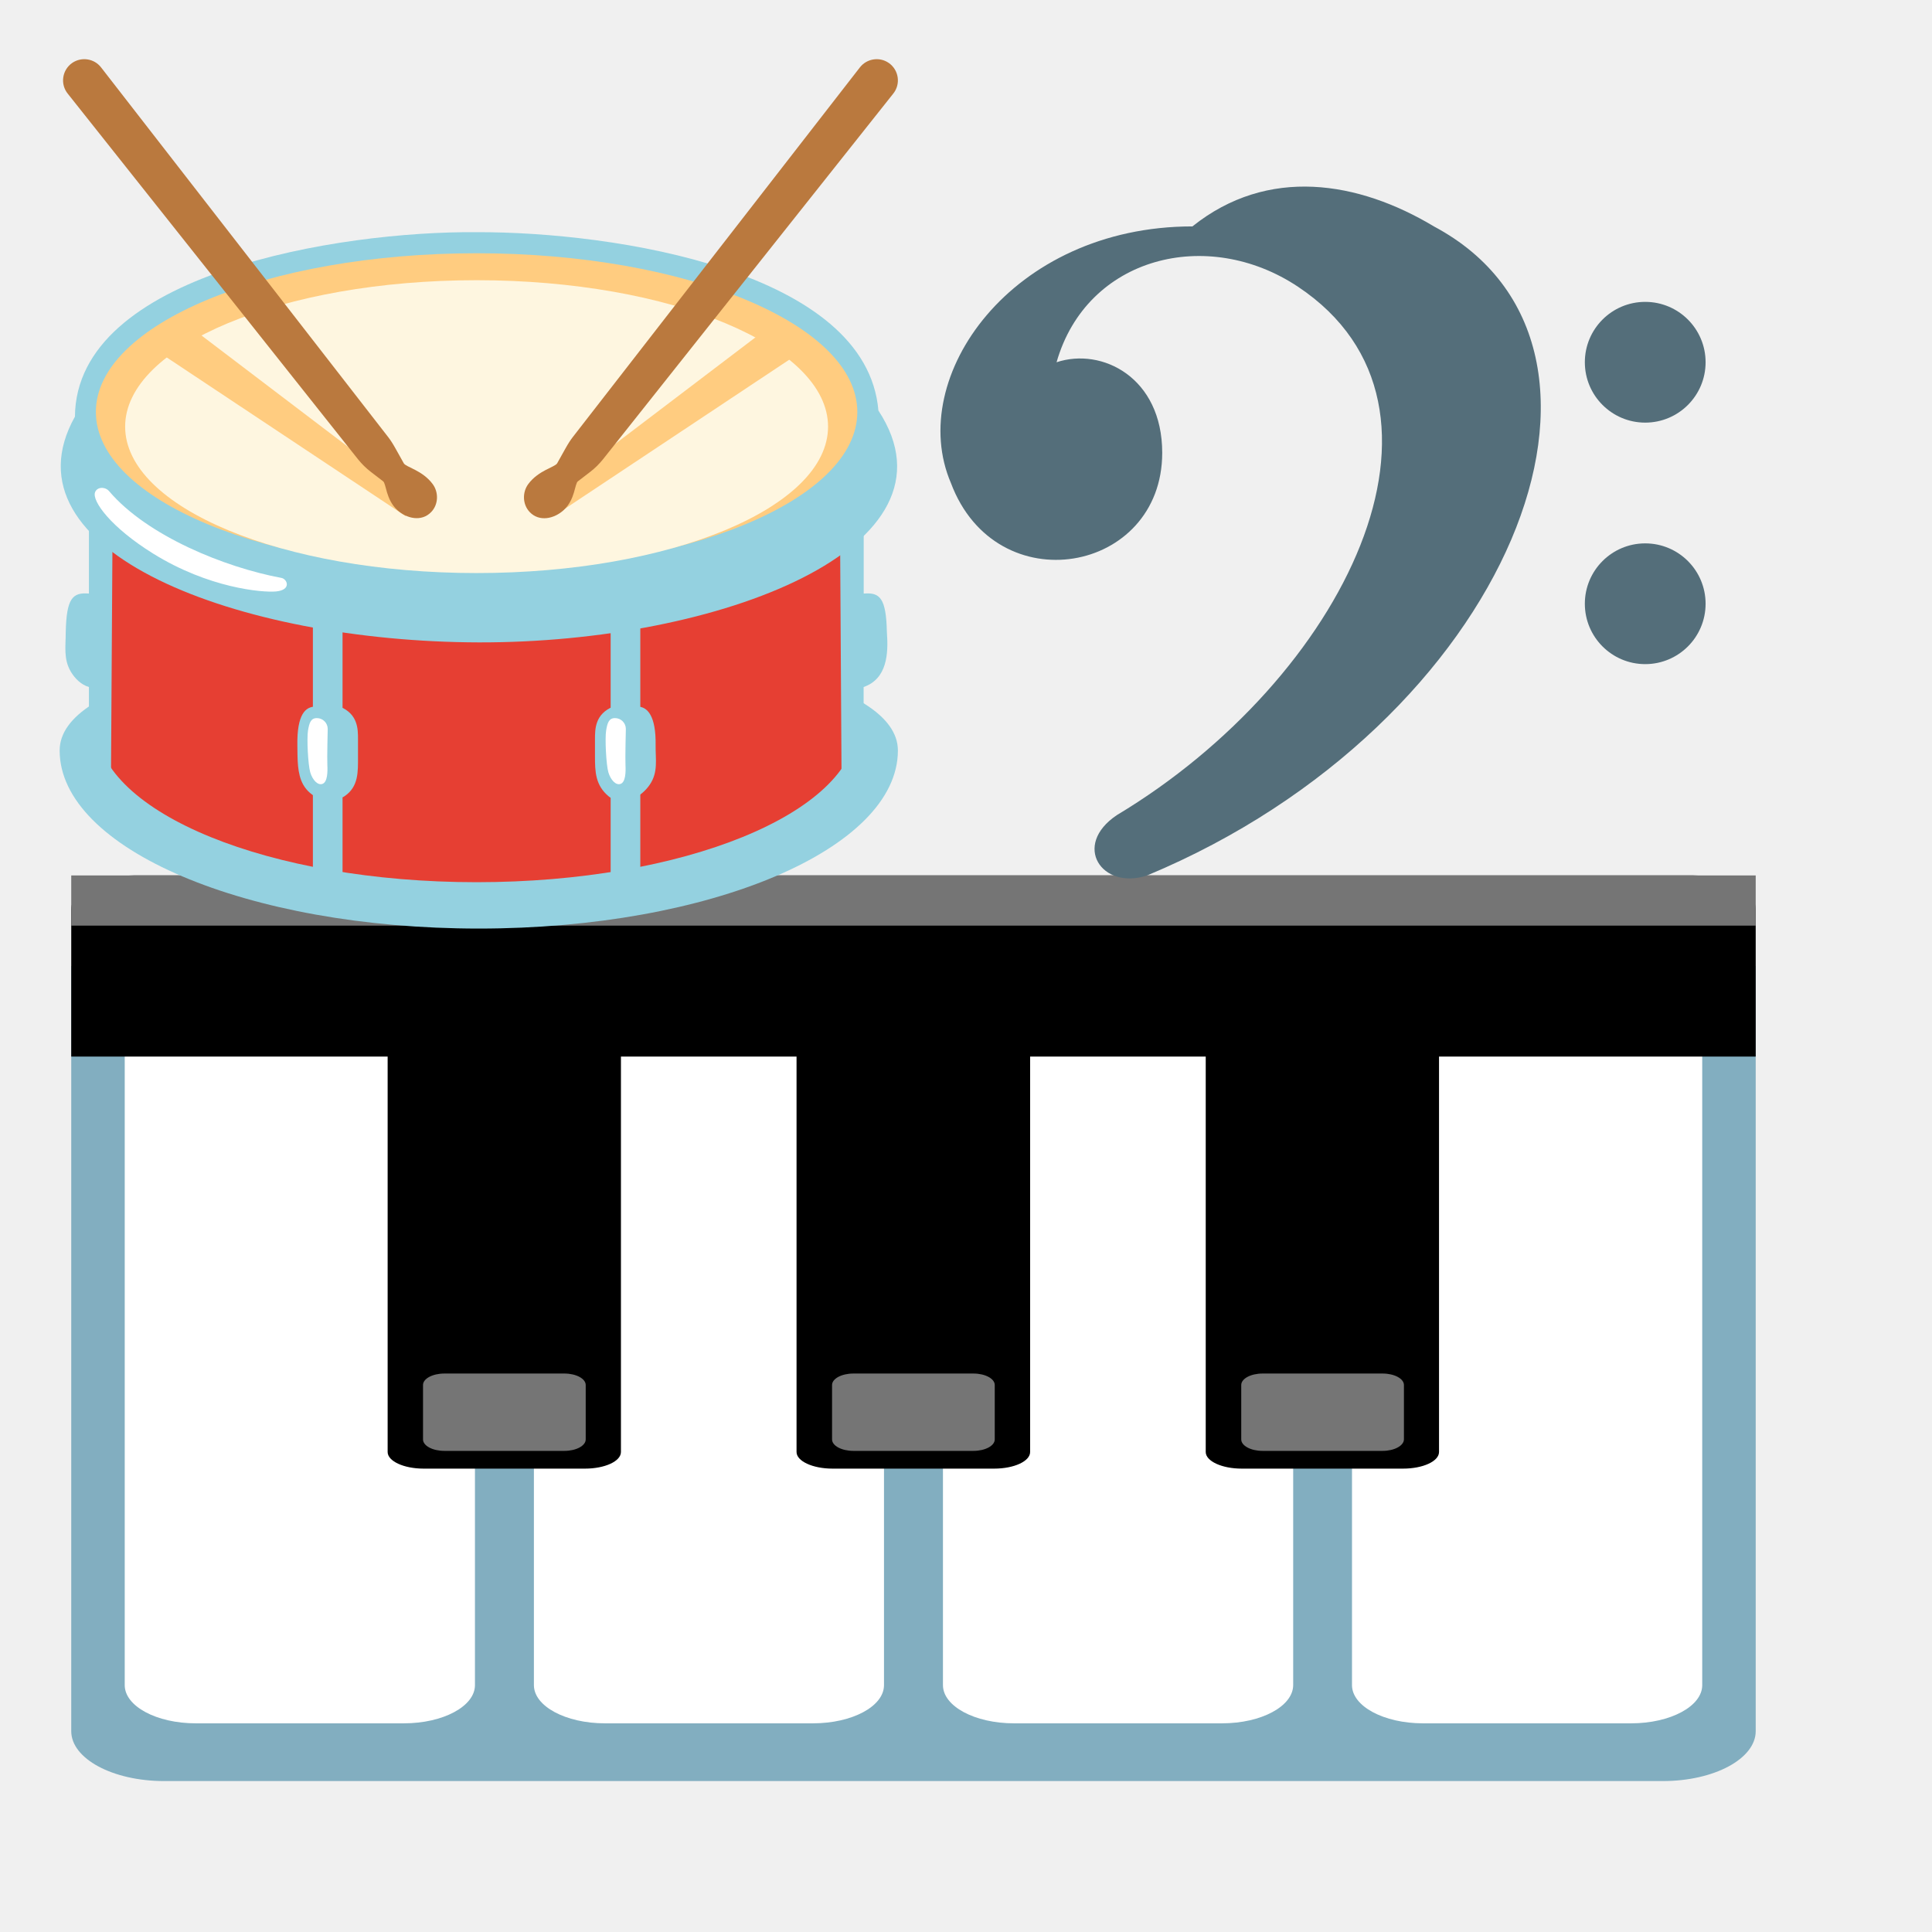
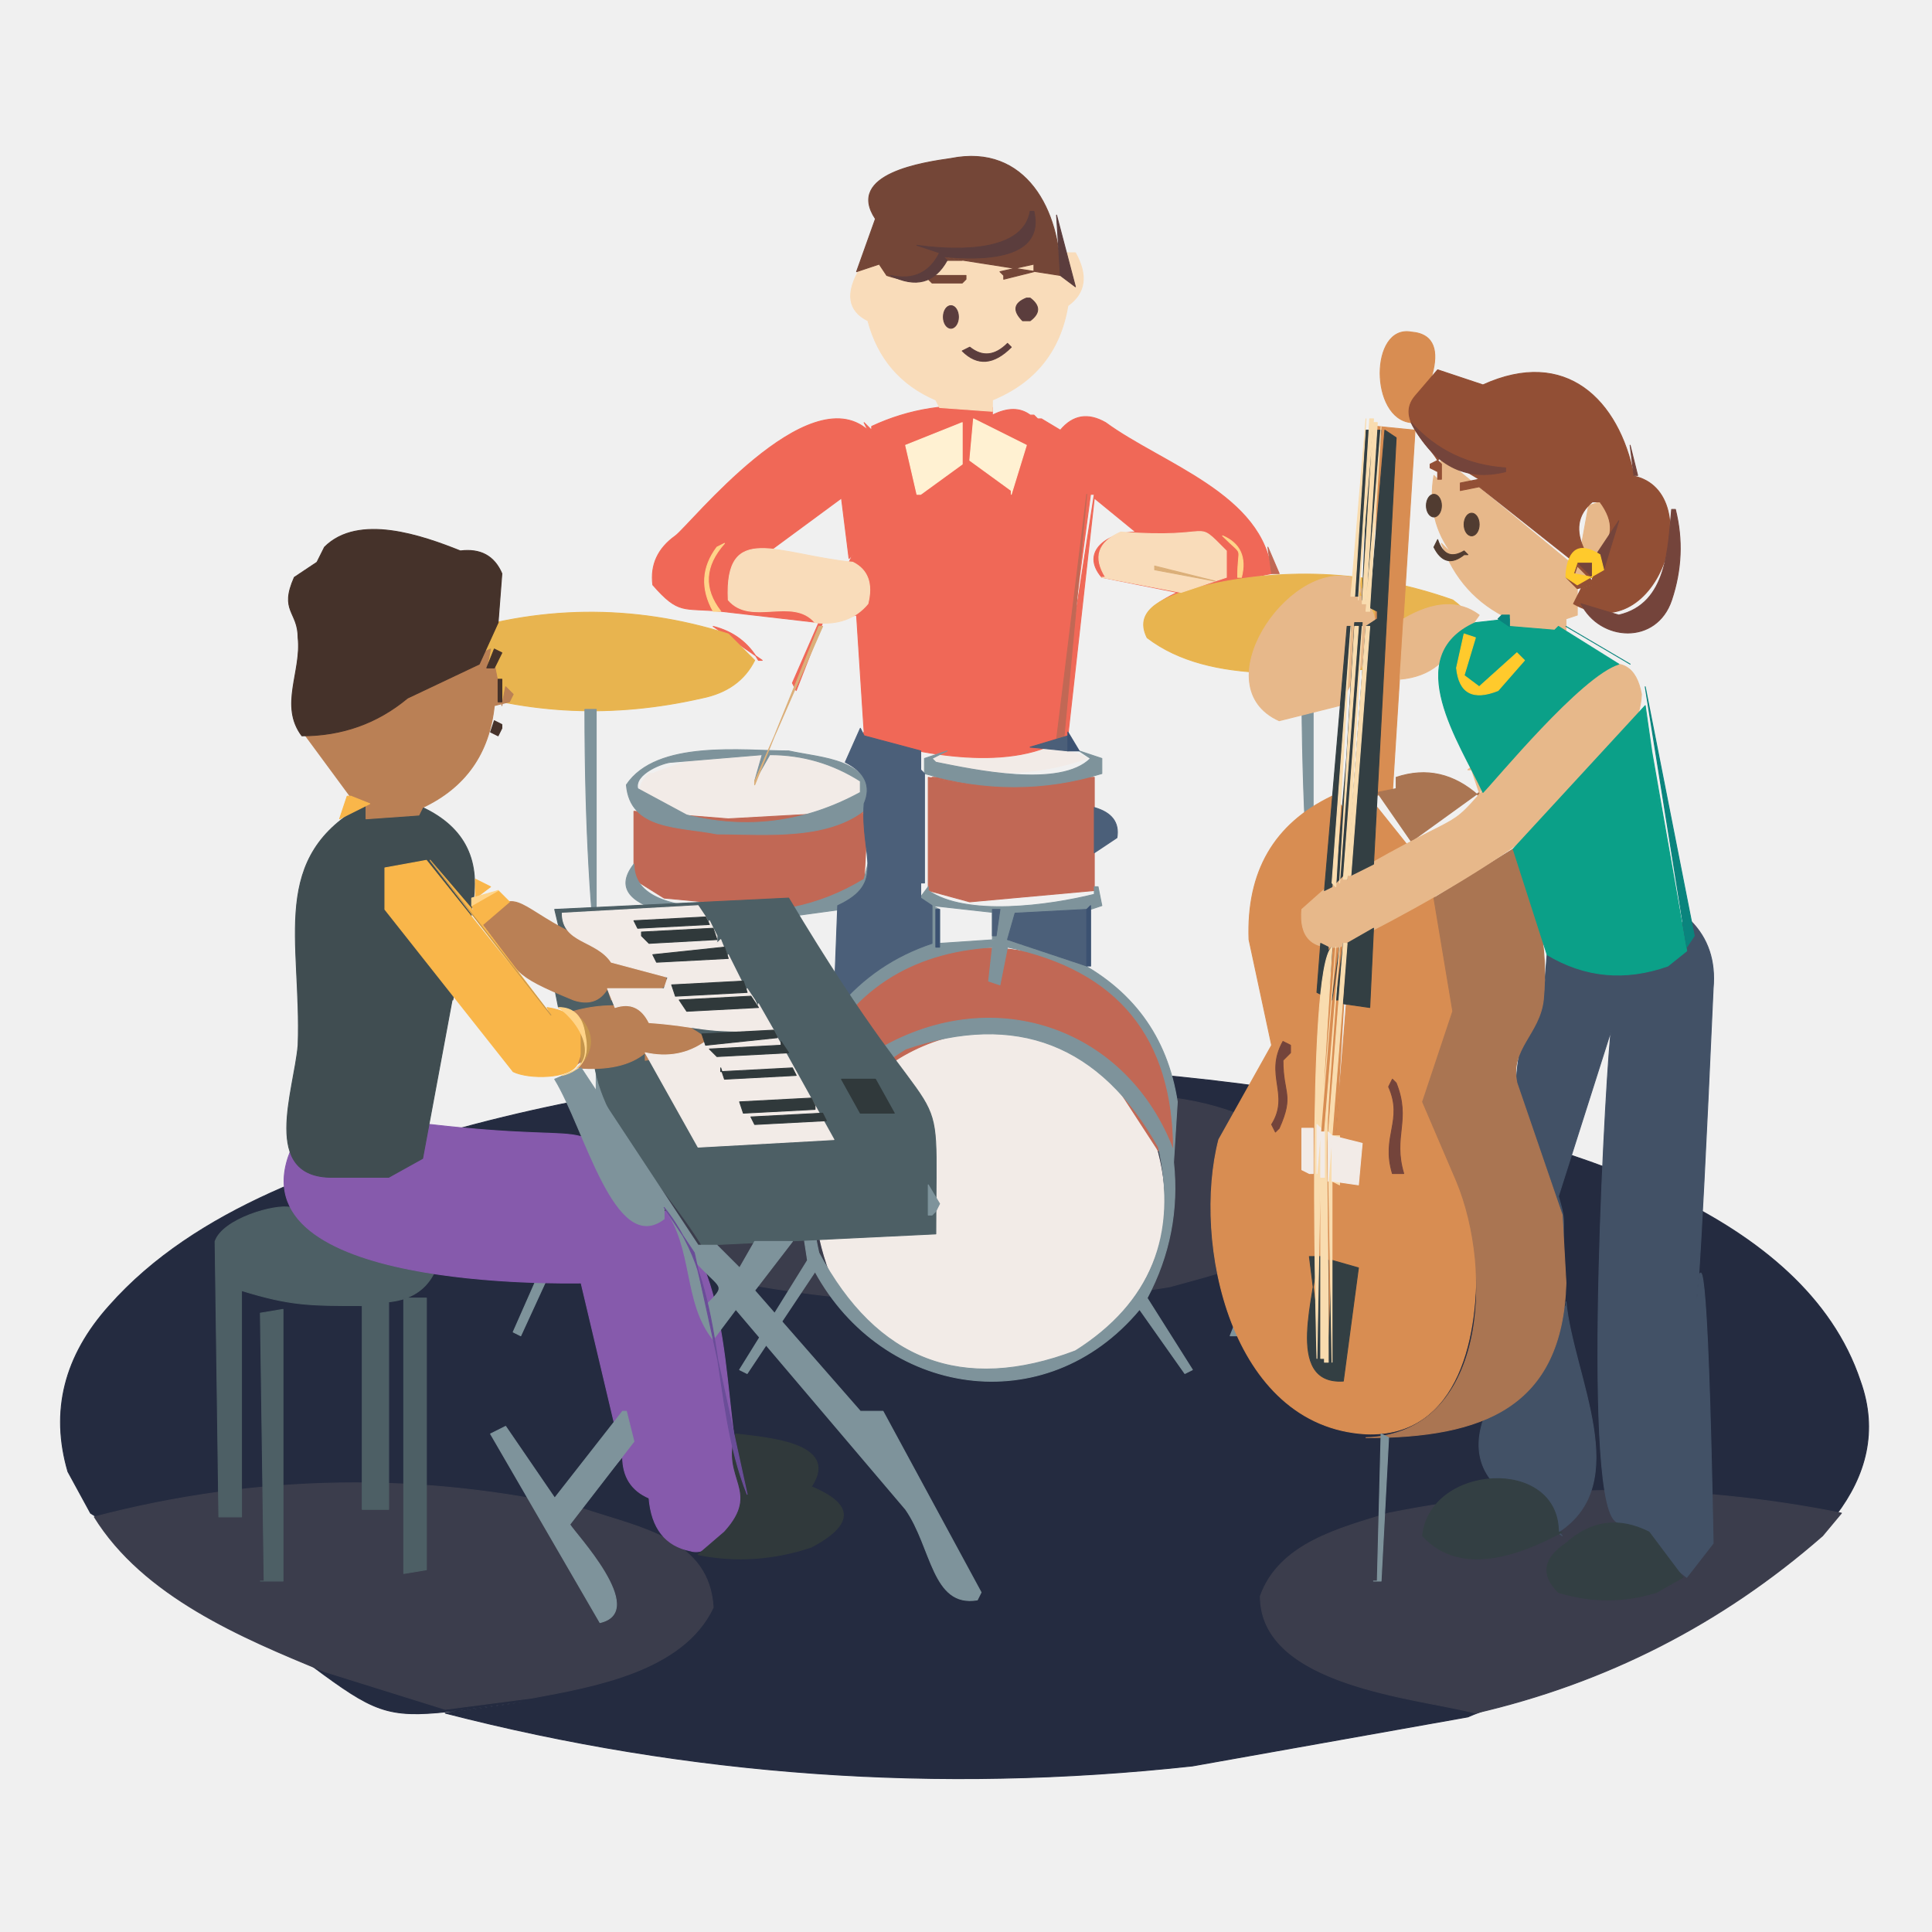
- <svg xmlns="http://www.w3.org/2000/svg" viewBox="0 0 128 128" width="128" height="128">
-   <g transform="translate(1 56) scale(0.93 0.50) rotate(0 64 64)">
-     <g>
-       <path style="fill:#82AEC0;" d="M117.39,124H10.61C6.96,124,4,121.04,4,117.39V16h120v101.39C124,121.04,121.04,124,117.39,124z" />
-       <g>
-         <path style="fill:#FFFFFF;" d="M27.7,116.35H12.87c-2.8,0-5.06-2.27-5.06-5.06v-85.8h24.95v85.8    C32.76,114.09,30.49,116.35,27.7,116.35z" />
-       </g>
-       <g>
-         <path style="fill:#FFFFFF;" d="M56.84,116.35H42.02c-2.8,0-5.06-2.27-5.06-5.06v-85.8H61.9v85.8    C61.9,114.09,59.64,116.35,56.84,116.35z" />
-       </g>
-       <g>
-         <path style="fill:#FFFFFF;" d="M85.98,116.35H71.16c-2.8,0-5.06-2.27-5.06-5.06v-85.8h24.95v85.8    C91.04,114.09,88.78,116.35,85.98,116.35z" />
-       </g>
-       <g>
-         <path style="fill:#FFFFFF;" d="M115.13,116.35H100.3c-2.8,0-5.06-2.27-5.06-5.06v-85.8h24.95v85.8    C120.19,114.09,117.92,116.35,115.13,116.35z" />
-       </g>
-       <path d="M124,8.47C124,6,122,4,119.53,4H8.47C6,4,4,6,4,8.47V28h22.54v52.4c0,1.21,1.15,2.2,2.56,2.2h5.75h5.75   c1.42,0,2.56-0.98,2.56-2.2V28h12.51v52.4c0,1.21,1.15,2.2,2.56,2.2H64h5.75c1.42,0,2.56-0.98,2.56-2.2V28h12.51v52.4   c0,1.21,1.15,2.2,2.56,2.2h5.75h5.75c1.42,0,2.56-0.98,2.56-2.2V28H124V8.47z" />
-       <rect x="4" y="4" style="fill:#757575;" width="120" height="6.65" />
-       <path style="fill:#757575;" d="M97.42,80.25h-8.55c-0.84,0-1.52-0.68-1.52-1.52v-7.21c0-0.84,0.68-1.52,1.52-1.52h8.55   c0.84,0,1.52,0.68,1.52,1.52v7.21C98.93,79.57,98.25,80.25,97.42,80.25z" />
-       <path style="fill:#757575;" d="M68.27,80.25h-8.55c-0.84,0-1.52-0.68-1.52-1.52v-7.21c0-0.84,0.68-1.52,1.52-1.52h8.55   c0.84,0,1.52,0.68,1.52,1.52v7.21C69.79,79.57,69.11,80.25,68.27,80.25z" />
-       <path style="fill:#757575;" d="M39.13,80.25h-8.55c-0.84,0-1.52-0.68-1.52-1.52v-7.21c0-0.84,0.68-1.52,1.52-1.52h8.55   c0.84,0,1.52,0.68,1.52,1.52v7.21C40.65,79.57,39.97,80.25,39.13,80.25z" />
-     </g>
-   </g>
-   <g transform="translate(1 2) scale(0.48) rotate(0 64 64)">
-     <g>
-       <g>
-         <path style="fill:#94D1E0;" d="M6.15,99.42c0-9.65,25.9-14.93,57.85-14.93s57.85,5.28,57.85,14.93C121.85,113,95.95,124,64,124    S6.15,113,6.15,99.42z" />
-         <path style="fill:#E63F33;" d="M11.15,50.68v45.55h0.03c0.67,11.85,23.92,21.37,52.52,21.37s51.85-9.52,52.52-21.37h0.03V50.68    H11.15z" />
-         <g>
-           <path style="fill:#BDBDBD;" d="M23.43,75.64c10.89,4.54,25.19,7.04,40.27,7.04s29.42-2.41,40.27-7.04     c9.75-4.16,10.74-6.92,12.28-8.51v-6.05c-2.85,3.78-7.66,7.17-14.23,9.9c-10.29,4.29-23.9,6.65-38.33,6.65     s-28.04-2.36-38.33-6.65c-6.56-2.74-11.37-6.12-14.23-9.9v7.37l5.05,3.56C18.36,73.32,20.77,74.53,23.43,75.64z" />
-         </g>
-         <line style="fill:none;stroke:#94D1E0;stroke-width:4.093;stroke-linecap:round;stroke-miterlimit:10;" x1="43.15" y1="76.8" x2="43.15" y2="117.29" />
-         <line style="fill:none;stroke:#94D1E0;stroke-width:4.093;stroke-linecap:round;stroke-miterlimit:10;" x1="84.25" y1="76.8" x2="84.25" y2="117.29" />
-         <path style="fill:#94D1E0;" d="M42.01,106.05c-0.93-0.34-1.76-1.05-2.24-1.91c-0.85-1.53-0.78-3.49-0.81-5.45    c-0.06-4.27,1.12-5.33,2.51-5.33h3.35c2.51,1.03,2.51,3.1,2.51,4.49c0,1.45,0,0.93,0,2.38c0,2.1,0.11,4.2-1.9,5.53    C45.24,105.89,43.68,106.66,42.01,106.05z" />
-         <path style="fill:#94D1E0;" d="M85.36,106.05c0.9-0.41,1.69-1.1,2.24-1.91c1.19-1.75,0.78-3.49,0.81-5.45    c0.06-4.04-1.12-5.33-2.51-5.33h-3.35c-2.51,1.03-2.51,3.1-2.51,4.49c0,1.45,0,0.93,0,2.38c0,2.1,0.04,3.99,1.9,5.53    C82.8,106.47,84.45,106.47,85.36,106.05z" />
-         <path style="fill:#94D1E0;" d="M120.33,83.09c-0.1-4.71-0.96-5.52-3.2-5.33c0-8.64,0-16.43,0-16.43l-3.3,2.04l0.24,39.24    c0,0,3.05,0.94,3.05-2.35c0-0.97,0-4.75,0-9.6C120.38,89.52,120.55,86.05,120.33,83.09z" />
-         <path style="fill:#94D1E0;" d="M13.49,62.86l-3.3-2.04c0,0,0,8.1,0,16.94c-2.24-0.19-3.1,0.62-3.2,5.33c0,1.96-0.33,3.7,0.7,5.45    c0.59,0.98,1.44,1.81,2.5,2.12c0,4.66,0,8.27,0,9.21c0,3.29,3.05,2.35,3.05,2.35L13.49,62.86z" />
-         <g>
-           <path style="fill:#94D1E0;" d="M119.16,52.5C117.53,33.25,82.8,27.82,63.7,27.88C44.77,27.72,8.41,33.57,8.26,53.34     C-2.17,71.96,30.89,84.42,64,84.5C97.22,84.58,131.53,71.34,119.16,52.5z" />
-           <ellipse style="fill:#FFCC80;" cx="63.7" cy="52.69" rx="52.55" ry="21.9" />
-           <ellipse style="fill:#FEF6E0;" cx="63.7" cy="54.72" rx="48.51" ry="20.21" />
-         </g>
-         <g>
-           <polygon style="fill:#FFCC80;" points="53.91,67.08 18.96,43.86 24.48,41.19 55.54,64.79    " />
-         </g>
-         <g>
-           <polygon style="fill:#FFCC80;" points="74.35,67.08 109.29,43.86 103.78,41.19 72.71,64.79    " />
-         </g>
-         <path style="fill:#BA793E;" d="M57.64,62.65c-1.41-1.91-3.7-2.34-3.99-2.87l-1.14-2.04c-0.39-0.7-0.68-1.14-1-1.56L11.87,5.14    C10.93,3.92,9.2,3.64,7.91,4.5C6.48,5.47,6.19,7.46,7.29,8.79l40.02,50.41c0.53,0.66,1.13,1.26,1.8,1.77l1.68,1.29    c0.45,0.34,0.37,2.51,1.96,3.97c1.32,1.21,3.38,1.65,4.69,0.27C58.45,65.45,58.47,63.77,57.64,62.65z" />
-         <path style="fill:#BA793E;" d="M70.83,62.65c1.41-1.91,3.7-2.34,3.99-2.87l1.14-2.04c0.39-0.7,0.68-1.14,1-1.56L116.6,5.14    c0.95-1.22,2.68-1.5,3.96-0.64c1.43,0.97,1.72,2.96,0.62,4.29L81.16,59.21c-0.53,0.66-1.13,1.26-1.8,1.77l-1.68,1.29    c-0.45,0.34-0.37,2.51-1.96,3.97c-1.32,1.21-3.38,1.65-4.69,0.27C70.02,65.45,70,63.77,70.83,62.65z" />
-       </g>
-       <g>
-         <path style="fill:#FFFFFF;" d="M19.05,72.24c-5.81-3.61-8.48-7.26-8.01-8.47c0.3-0.77,1.41-0.77,1.94-0.14    c5.25,6.18,16.01,10.53,23.78,11.97c0.81,0.15,1.43,1.66-0.75,1.87C34.12,77.64,26.72,77.01,19.05,72.24z" />
-       </g>
-       <g>
-         <path style="fill:#FFFFFF;" d="M83.6,104.02c-0.66,0.27-1.4-0.53-1.71-1.58c-0.31-1.05-0.49-4.71-0.31-5.78    c0.17-1.06,0.39-1.71,1.22-1.71s1.5,0.67,1.5,1.5c0,0-0.1,4-0.05,4.97C84.3,102.41,84.26,103.75,83.6,104.02z" />
-       </g>
-       <g>
-         <path style="fill:#FFFFFF;" d="M42.45,104.02c-0.66,0.27-1.4-0.53-1.71-1.58s-0.49-4.71-0.31-5.78s0.39-1.71,1.22-1.71    s1.5,0.67,1.5,1.5c0,0-0.1,4-0.05,4.97C43.15,102.41,43.11,103.75,42.45,104.02z" />
-       </g>
-     </g>
-   </g>
-   <g fill="#546E7A">
-     <path d="M79 15c-12 0-19 10-16 17 3 8 14 6 14-2 0-5-4-7-7-6 2-7 10-9 16-5 12 8 3 26-12 35-3 2-1 5 2 4 24-10 34-35 19-43-5-3-11-4-16 0z" />
-     <circle cx="109" cy="24" r="4" />
-     <circle cx="109" cy="40" r="4" />
+ <svg xmlns="http://www.w3.org/2000/svg" viewBox="0 0 128 128" stroke-width=".24" stroke-linejoin="round" fill-rule="evenodd" fill="currentColor" stroke="currentColor">
+   <g transform="scale(.25)">
+     <path color="#242b40" d="M139 451l-21 3q97 25 198 14l73-13c13-6 123-36 104-89C478 321 415 304 375 295C293 278 203 277 122 299c-33 9-70 21-93 47Q11 366 18 390l6 11c90 57 61 57 115 50ZM263 347l30-2l-30 2Z" />
+     <path color="#3b3d4c" d="M194 292c-14 4-39 11-32 30q17 15 40 19q54 9 108 0c14-4 48-11 40-32Q334 294 311 291q-58-13-117 1ZM25 402c13 21 39 32 61 41l32 10l23-3c16-3 40-7 48-24c-1-18-19-21-34-26Q90 385 25 402ZM368 401c-13 4-29 8-34 22c0 24 42 27 57 31q52-12 92-47l5-6q-60-12-120 0Z" />
+     <path color="#f2ebe7" d="M247 201v1q21 6 41-1c-5-4-36-6-42 0ZM172 205c-7 7 3 9 9 11q24 4 46-4q5-6-4-9q-26-8-50 2ZM240 278q-35 23-19 62q27 36 68 16q29-24 15-59Q279 264 240 278Z" />
+     <path color="#f06857" d="M191 162v0l26 3l-7 16l1 2l7-18h-1l10-2l2 31l-1 1c15 5 41 10 55 0l7-63l11 9c-7 0-15 5-9 12l20 4q-17 8-1 16l26-20h-5l5-1c-2-21-29-29-44-40q-7-4-12 2l-5-3h-1l-1-1h-1q-4-3-10 0v-2q-17-2-32 5v2v-1l-2-2l1 2c-16-14-47 25-51 28q-7 5-6 13c7 8 8 6 18 7ZM224 149l-20-2v-1l19-14l2 16l1-1l-1 2v0ZM289 131l-6 45l7-45ZM201 175q-4-7-12-9l13 9Z" />
+     <path color="#c16855" d="M230 215l-2 1l1-1l-36 2l-25-2v18l8 5l32 3l14-3l7-5l1-18ZM217 306c12-31 50-44 77-21l13 20h4q1-19-9-35c-19-24-60-26-79 0q-11 16-10 36h4ZM281 196l1-1l6-64l-8 65ZM247 206l11 2l-12-2v30l11 3l33-3v-30h-43ZM336 145l1 7h2l-3-7Z" />
+     <path color="#e8b44f" d="M316 156c-6 2-16 5-12 13c17 13 44 9 64 8c8-3 32-7 17-18q-34-12-69-3ZM118 169q-11 7 0 13q33 11 68 3q10-2 14-10l-7-7q-38-12-76 1Z" />
+     <path color="#7e939b" d="M245 201v4q24 7 47 0v-4l-6-2l3 2c-8 8-31 3-41 1l-1-1l4-2l-6 2ZM166 208c1 12 14 11 24 13c13 0 31 2 41-8c0-12-13-12-22-14c-12 0-35-3-43 9ZM200 207l4-7q13 0 24 7v3q-22 12-46 6l-13-7c-1-4 7-7 9-7l24-2l-2 7ZM198 343L158 309v-121h-3c0 132 27 91-19 144v2h2l13-15l-15 34l2 1l17-37v25h3v-29l39 31l1-1ZM197 327h4v-83l22-3l-1 20l9-31l-1-1l-1 4q-18 11-40 8c-8-1-21-2-21-12c-11 14 24 15 29 15v83ZM198 364l18-27c18 33 61 40 86 10l12 17l2-1L304 344q9-17 7-36l1-16q-4-26-28-38l5 2v-15l3-1l-1-5h-1v2c-12 3-34 6-44-1v-1l-24 32l4-4q-18 25-14 58l2 13l-18 29l2 1ZM249 241l-2-1l18 2h-2v7h1l-15 1v-9ZM217 332q-8-35 23-54q44-15 67 26q8 35-22 54q-45 17-68-26ZM213 306l3-24q14-29 47-31l-1 9l3 1l2-10q44 9 44 54C299 273 264 260 233 278q-14 11-20 28ZM387 343L348 310v-131h-3c0 141 29 98-20 153l1 2h1l13-15l-14 35h2l17-37v25h3v-29l38 31l1-1Z" />
+     <path color="#f9dcba" d="M228 71q-6 10 2 14q4 15 18 21l1 2l14 1v-3q17-7 20-25q7-5 2-14h-1l1 7l-1-7h-3v5v-5l-53 3ZM292 153l21 4l12-4v-7c-9-9-2-3-28-5q-9 4-4 12ZM193 159c6 7 17-1 23 6q9 1 14-5q2-8-4-11c-20-2-34-11-33 10Z" />
+     <path color="#4b5f79" d="M283 199l1-3l-1-1l-10 3l10 1ZM296 222q1-6-6-8v12l6-4ZM222 267q10-12 25-17v-10l-3-2v-4h1v-29l-1-1v-5l-15-4l-1-2l-4 9q8 4 5 11c-1 14 6 21-7 27l-1 26ZM263 242v6h1l1-7h-2ZM288 241l-19 1l-2 7l21 7v-15Z" />
+     <path color="#744637" d="M232 58l-5 14l6-2l2 3q12 4 15-4h5l-6-1l32 5C281 56 272 38 252 42c-7 1-28 4-20 16ZM247 75h8l1-1v-1h-10v1ZM266 73v1l8-2v-2l-9 2Z" />
+     <path color="#fff1d2" d="M243 131h1l11-8v-11l-15 6l3 13ZM268 131l4-13l-14-7l-1 11l11 8Z" />
+     <path color="#5b3d3d" d="M273 56c-2 12-23 10-30 9l6 2q-4 8-13 6q10 5 15-4l-1-1c10 1 27 1 24-12ZM281 73l4 3L280 57l1 16ZM272 79q-5 2-1 6h2q4-3 0-6ZM250 84a2 3 0 1 0 4 0a2 3 0 1 0-4 0ZM268 92l-1-1q-5 5-10 1l-2 1q6 6 13-1Z" />
+     <path color="#dbaf79" d="M322 154l-16-4v1l16 3ZM200 207l18-41h-1l-17 42Z" />
+     <path color="#3b5171" d="M283 199h3l-3-5v5ZM249 241h-1v10h1v-10ZM289 256v-16l-1 1v15h1Z" />
+     <path color="#ffd489" d="M324 142c6 6 4 2 4 11h1q2-8-5-11ZM189 162h2q-7-9 1-18l-2 1q-6 8-1 17Z" />
+     <path color="#4d5f65" d="M153 269h1v1h1v1v0l1 1l-2-3l2 9v-5v3h1c0 21 18 36 29 54l62-3c0-49 4-17-39-89l-62 3l5 21h-5l1 5l6 2ZM58 402h6v-60c13 4 18 4 32 4v54h7v-55q10-1 13-10L93 331l22 4L77 320c-4-1-18 3-20 9l1 73ZM69 419h6v-72l-6 1l1 71ZM107 417l6-1v-72h-6v72Z" />
+     <path color="#865aac" d="M77 305c-15 37 73 35 77 35l9 38l-9 11l5 4l6-7q0 8 7 11q1 12 11 14c6 2 15-10 14-16c-6-25-2-57-21-75l1 1h-1v2v-3C147 293 166 304 114 298l-1 5l1-5l-37 7ZM103 312h-16h16Z" />
+     <path color="#404d51" d="M97 213C71 227 80 249 79 277c-1 12-10 35 9 35h15l9-5l8-43v1l5-23L114 228l11 13q4-19-13-27l-1 2l1-2L97 213v4v-4ZM125 241L114 228l11 14v-1Z" />
+     <path color="#ba8055" d="M95 214l2-1v4l14-1l1-2q17-8 19-27l4-1l1-2l-2-2l-1 5v-6h-1l-1-5v1l1-2l-1-2l-2 4l1-5L81 195l9-1l-9 1l14 19ZM128 245c10 13 7 13 24 20q6 2 9-3l1 3l11-2q6-2 2-6L151 246v1c-14-7-15-13-23-2ZM171 279v2c4-1 16 1 16-6q-17-12-35-7l1 1l-1-1l1 14l3-2l-3 3q12 1 18-4Z" />
+     <path color="#45322a" d="M80 195q16 0 28-10l19-9l5-11l1-13q-3-7-11-6C112 142 95 136 86 145l-2 4l-6 4c-4 9 1 9 1 16c1 9-5 18 1 26ZM133 173l-2-1l-2 5h2l2-4ZM132 186h1v-6h-1v5ZM133 192l-2-1l-1 3l2 1l1-2Z" />
+     <path color="#7e939b" d="M248 321l1-2l-3-5v8h1ZM189 355l6-8l45 53c7 10 7 26 19 24l1-2L234 374h-6L200 342l10-13h-10l-4 7l-6-6h-5L154 283l-7 3c8 13 16 47 29 37v-3c8 11 5 25 13 35ZM187 346l-3-12c7 8 9 6 3 12ZM159 430c13-3-7-24-8-26l17-22l-2-8h-1l-18 23L134 378l-4 2l29 50Z" />
+     <path color="#f2ebe7" d="M185 240l-36 2c0 8 9 7 13 13l15 4l-1 3h-15l2 5q6-2 9 4c14 1 14 3 33 2l-4-7v1l-1-2v0l-2-3v1l-5-10v1l-2-5l-1 1v-2v0l-2-4v1l-19 1l-1-2l19-1l-2-3ZM187 243l-19 1l1 2l19-1l-1-2ZM221 302L211 284v0l-5-9v0v0l-19 1q-7 5-16 3l14 25l36-2Z" />
+     <path color="#f9b64a" d="M92 211l-2 6l8-4l-5-2ZM130 235l-4-2v5l4-3ZM145 267l1 2L127 244l1 1l7-6l-3-3l-7 4l1 2L114 228l31 40L113 228l-11 2v11l34 43c4 2 15 2 17-2q5-13-8-15Z" />
+     <path color="#30393b" d="M187 243l-19 1l1 2l19-1l-1-2ZM170 248l2 2l18-1l-1-3l-19 1ZM173 253l1 2l19-1l-1-3l-19 2ZM198 263l-1-3l-19 1l1 3l19-1ZM180 265l2 3l19-1l-2-3l-19 1ZM205 273l-19 1l1 3l19-2l-1-2ZM207 277l-19 1l2 2l19-1l-2-3ZM191 283l1 3l19-1l-1-2l-19 1ZM223 286l5 9h9l-5-9h-9ZM216 293l-1-2l-19 1l1 3l19-1ZM218 295l-19 1l1 2l19-1l-1-2ZM215 394c8-12-13-13-20-14c-4 12 7 15-3 26l-7 6q15 3 30-2q17-9 0-16Z" />
+     <path color="#6a4d98" d="M176 320c17 21 12 51 22 76L184 332l-8-12Z" />
+     <path color="#c4954c" d="M114 228l32 41L114 228ZM154 271v11q5-6 0-12l1 10l-1-9Z" />
+     <path color="#ffd489" d="M125 238v2l7-4l-7 2ZM148 267c6 4 12 15 1 18q8-2 6-11q-1-7-7-7Z" />
+     <path color="#d88d52" d="M374 112v-1v1c2-4 13-23 0-24c-11-2-11 23 0 24ZM369 210l6-96l-10-1l-1 98l4-1ZM369 226l4-2l-8-10l-1 14v-6L353 211l-2 20l2-20q-23 11-22 38l6 28l-14 25c-7 27 3 76 39 78c25 1 30-27 29-47l-7-83l-4-13L369 226ZM357 251l-3 50l4-50Z" />
+     <path color="#425166" d="M410 253l-1 12v-11c-12 43-8 32 5 89c0-26 2-15-3-33l2 7l14-44c-1 5-8 122 1 130l19 15l7-9c-3-165-8 33 0-147q1-11-6-18v1v-1l-38 9ZM413 406c20-13 4-41 2-61v3v-2c-5 7-32 30-20 46l19 15Z" />
+     <path color="#aa7552" d="M392 211q-10-9-22-5v3l-5 1l9 13l18-13ZM401 225l-21 13l5 30l-8 24l9 21c10 24 8 67-24 68c31 0 52-8 53-41l-1-18L402 287c-2-9 6-13 7-22q2-21-8-40Z" />
+     <path color="#e7b88a" d="M419 145l4 2q7-7 1-14l-3 1l-2 11ZM385 147l-3-3q5 14 18 20h-3q8 7 18 3v-3l3-1v-2v1v-7h3l1-1l-4-4l-1 3l-1-4l-1 1l1-1L382 121l-1 6l-1-1q-2 12 5 21ZM355 187c5-11 14-18 7-28v2v-2v0v-1l-1-1v3v-4v2l-1-3v3h-2v-5c-17-4-39 29-19 38l16-4ZM359 153v5h2l-1-5ZM388 168l-1 2l5-7q-8-6-20 1l-1 16q12-1 16-13ZM390 204l2 6l10-11c-21 24-9 13-39 30v-4l-18 16q-1 11 10 10c18-9 79-40 80-67q-2-11-12-7l-34 27Z" />
+     <path color="#0ba088" d="M393 210c3-3 26-31 36-34L413 166l-1 1l-12-1v-2l-9 1c-20 9-4 32 2 45ZM447 252L437 195l3 20l-4-28l-35 38l9 28q15 9 32 3l5-4Z" />
+     <path color="#924f35" d="M417 160c23 13 36-31 15-34h1C429 106 415 92 393 102L381 98l-6 7c-5 6 3 12 6 17l1-1l10 6l-5 1v2l5-1l24 19l1-1l-2 6l3 3l4-1l-3 1l-2 4ZM420 146q-4-8 2-13h2q6 8-1 14l1 1l-4-2ZM422 153l-4 1l-1-1l1-3l4 4ZM382 127v-4l-1-1l-2 1v1l2 1v2h1Z" />
+     <path color="#333f43" d="M362 166l-5 67v0l5-67ZM360 166l-5 67l1-1l5-67h-1ZM354 234l6-69h-1l-4 68ZM357 166l-6 70l2-1l5-69h-1ZM349 263l2 1l1-13l-2-1l-1 13ZM353 251l-1 1v13v0l1-13ZM353 265l2-14l-2 14ZM356 250l-2 15h1l1-15ZM349 349v-16h-2l2 16ZM353 334l-1 27v-27l-1-1v27v-27h-2c0 9-9 34 7 33l4-30l-7-2ZM363 114h-1l-3 44h1l3-44ZM364 114h-1l-2 45l3-45ZM362 159l4-45h-1l-3 45ZM364 229l6-113l-3-2l-4 47l2 1v2l-3 2l-4 66l6-3ZM364 246l-7 4l-1 16l7 1l1-21ZM413 406c0-20-34-18-36 1c10 11 26 5 37-1ZM413 422q13 4 26 0l7-4l-9-12q-12-6-22 3q-9 6-2 13Z" />
+     <path color="#f9dcaf" d="M359 166l-4 68l5-68h-1ZM353 234l1 1l4-69v0l-5 68ZM351 360v-50v51h1c0-77-2-41 3-110v0l-4 49h-1l4-49l-4 49l3-49c-7 6-4 108-4 109v0l1-55v55h1ZM353 361v-48l2 1v-13h-2l4-51h-1l-4 51v-1v13v-7l1 55v0ZM359 158l3-47v0l-4 47h1ZM364 111h-1l-3 48v0l4-48ZM365 112h-1l-3 48h1l3-48ZM363 161l3-48v0l-4 49h1ZM363 166h-1l-5 66h1l5-66ZM356 233h1l4-67l-5 67Z" />
+     <path color="#74443b" d="M399 124q-15-1-25-12q9 17 25 13ZM429 138l-6 9l2 4l4-13ZM422 149h-4l4 4v-4ZM340 281l2-2v-2l-2-1c-5 9 2 14-3 22l1 2l1-1c4-9 1-9 1-18ZM372 311c-3-10 2-14-2-24l-1-1l-1 2c4 9-2 13 1 23h2ZM434 126l-2-8l1 8h1ZM443 135c-1 10-1 25-14 28l-10-3c5 10 20 11 24-1q4-12 1-24Z" />
+     <path color="#0a847d" d="M400 166v-3h-2l-1 1l3 2ZM415 166l17 10L415 166ZM447 251l2-3L436 182l11 69Z" />
+     <path color="#f2ebe7" d="M348 311v-12h-3v11l2 1ZM349 299v12l1-12l-1-1ZM351 300h-1v12h1v-12ZM352 313l1-12l-1-1v13ZM361 303l-8-2v12l7 1l1-11Z" />
+     <path color="#ffca2c" d="M415 153l3 2l7-4l-1-4q-8-5-9 5ZM418 149h4v4l-5-1l1-3ZM404 175l-2-2l-10 9l-4-3l3-10l-3-1l-2 9q1 10 11 6l7-8Z" />
+     <path color="#7e939b" d="M364 419h2l2-38l-2-1l-1 39Z" />
+     <path color="#513c31" d="M378 134a2 3 0 1 0 4 0a2 3 0 1 0-4 0ZM388 139a2 3 0 1 0 4 0a2 3 0 1 0-4 0ZM389 147l-1-1q-5 3-7-3l-1 2q3 6 8 2Z" />
  </g>
</svg>
